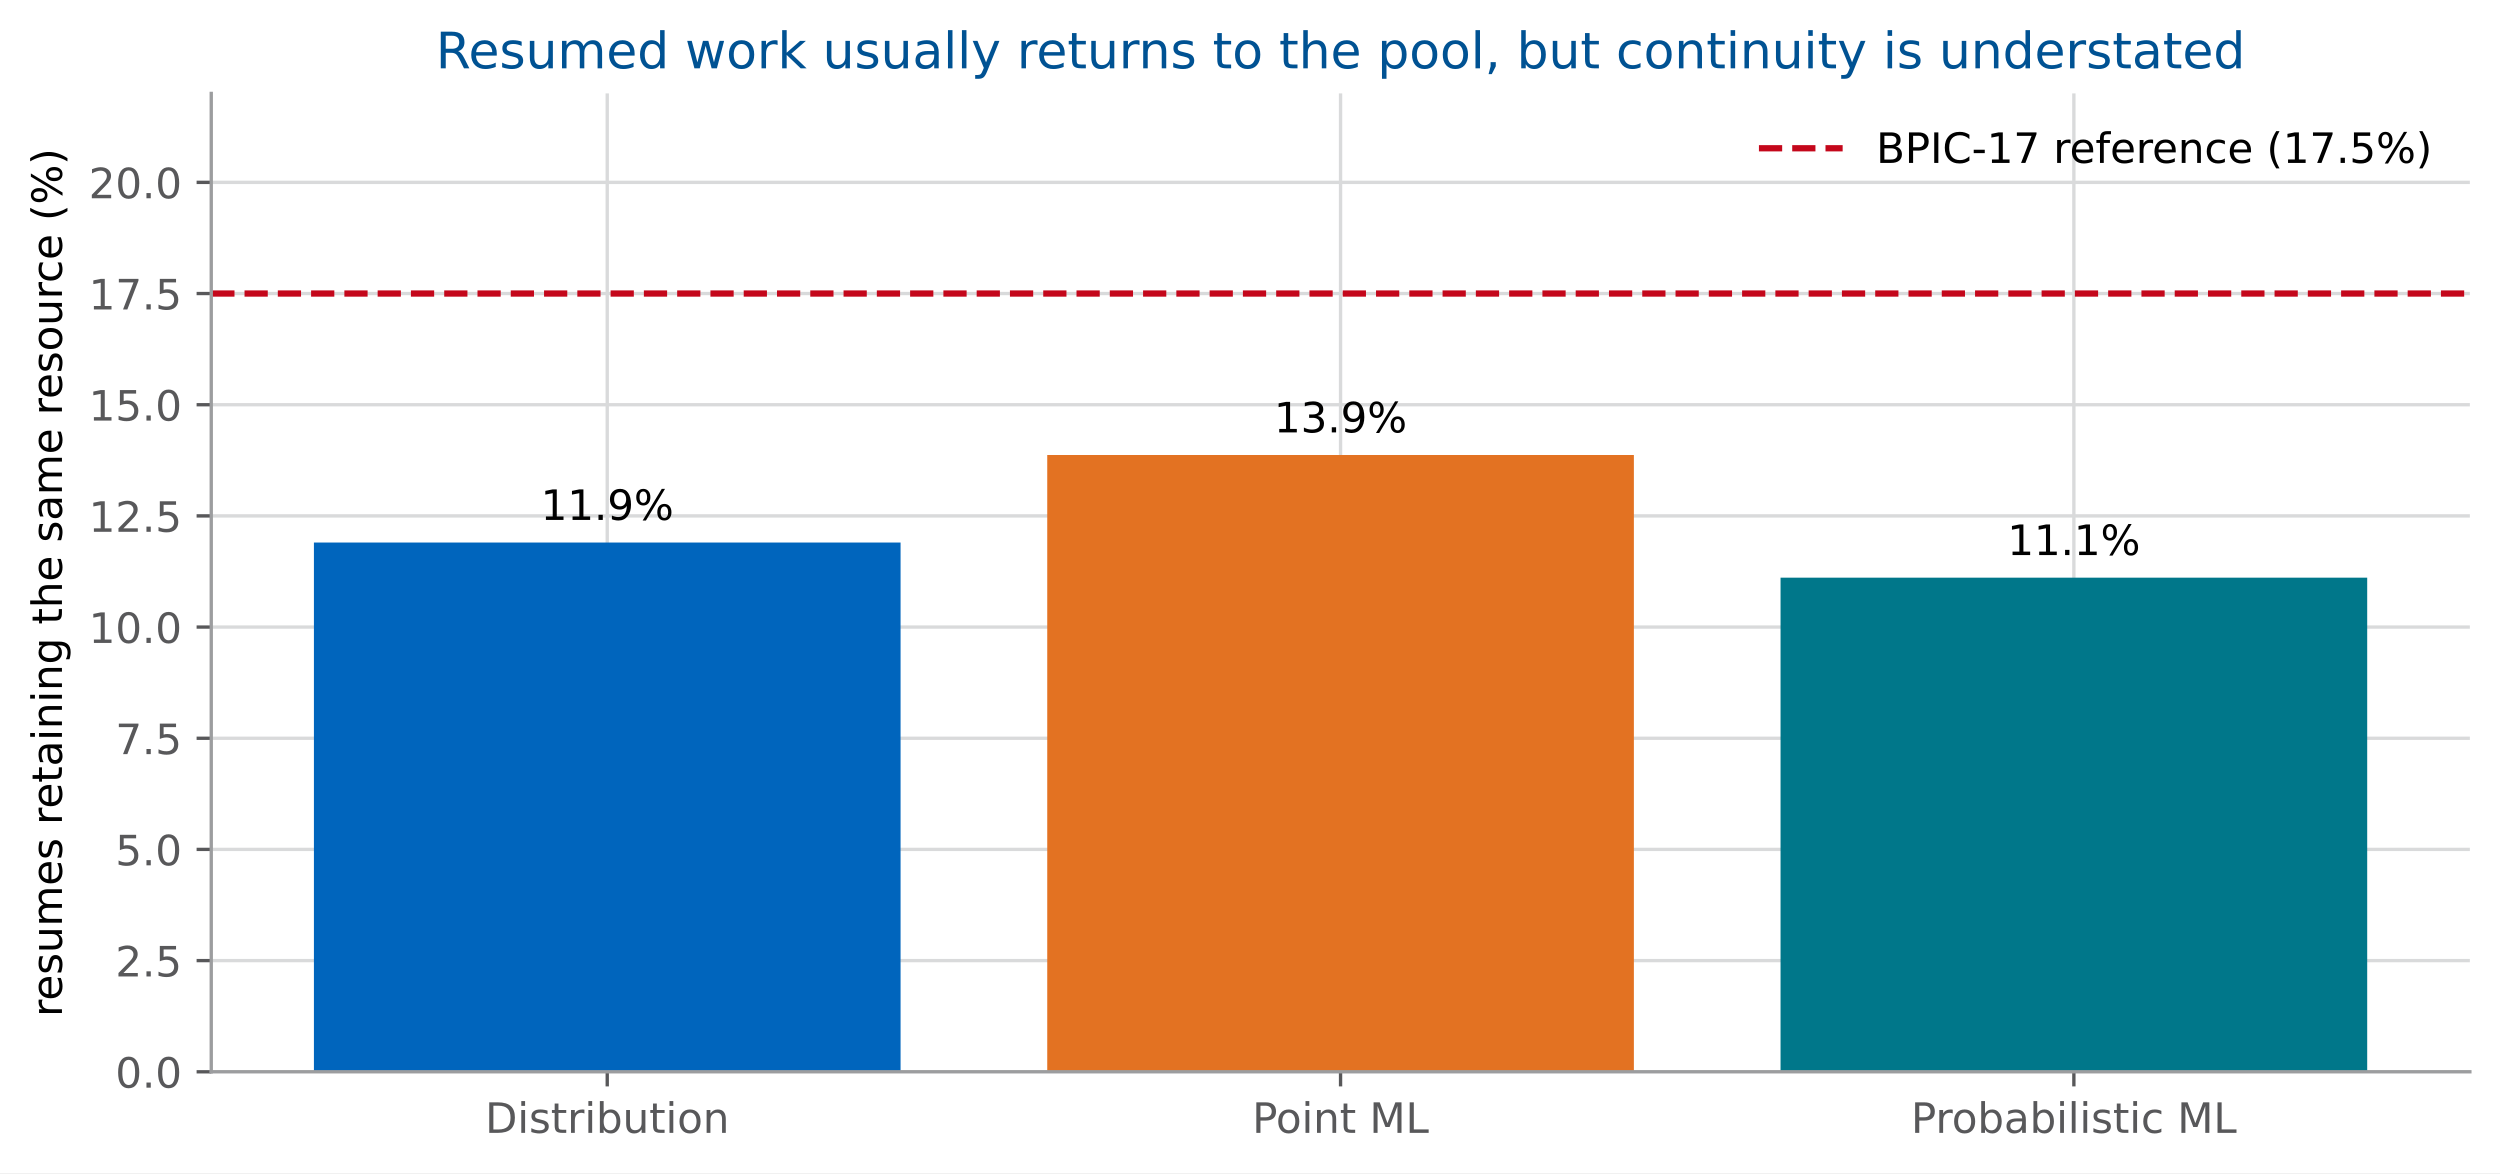
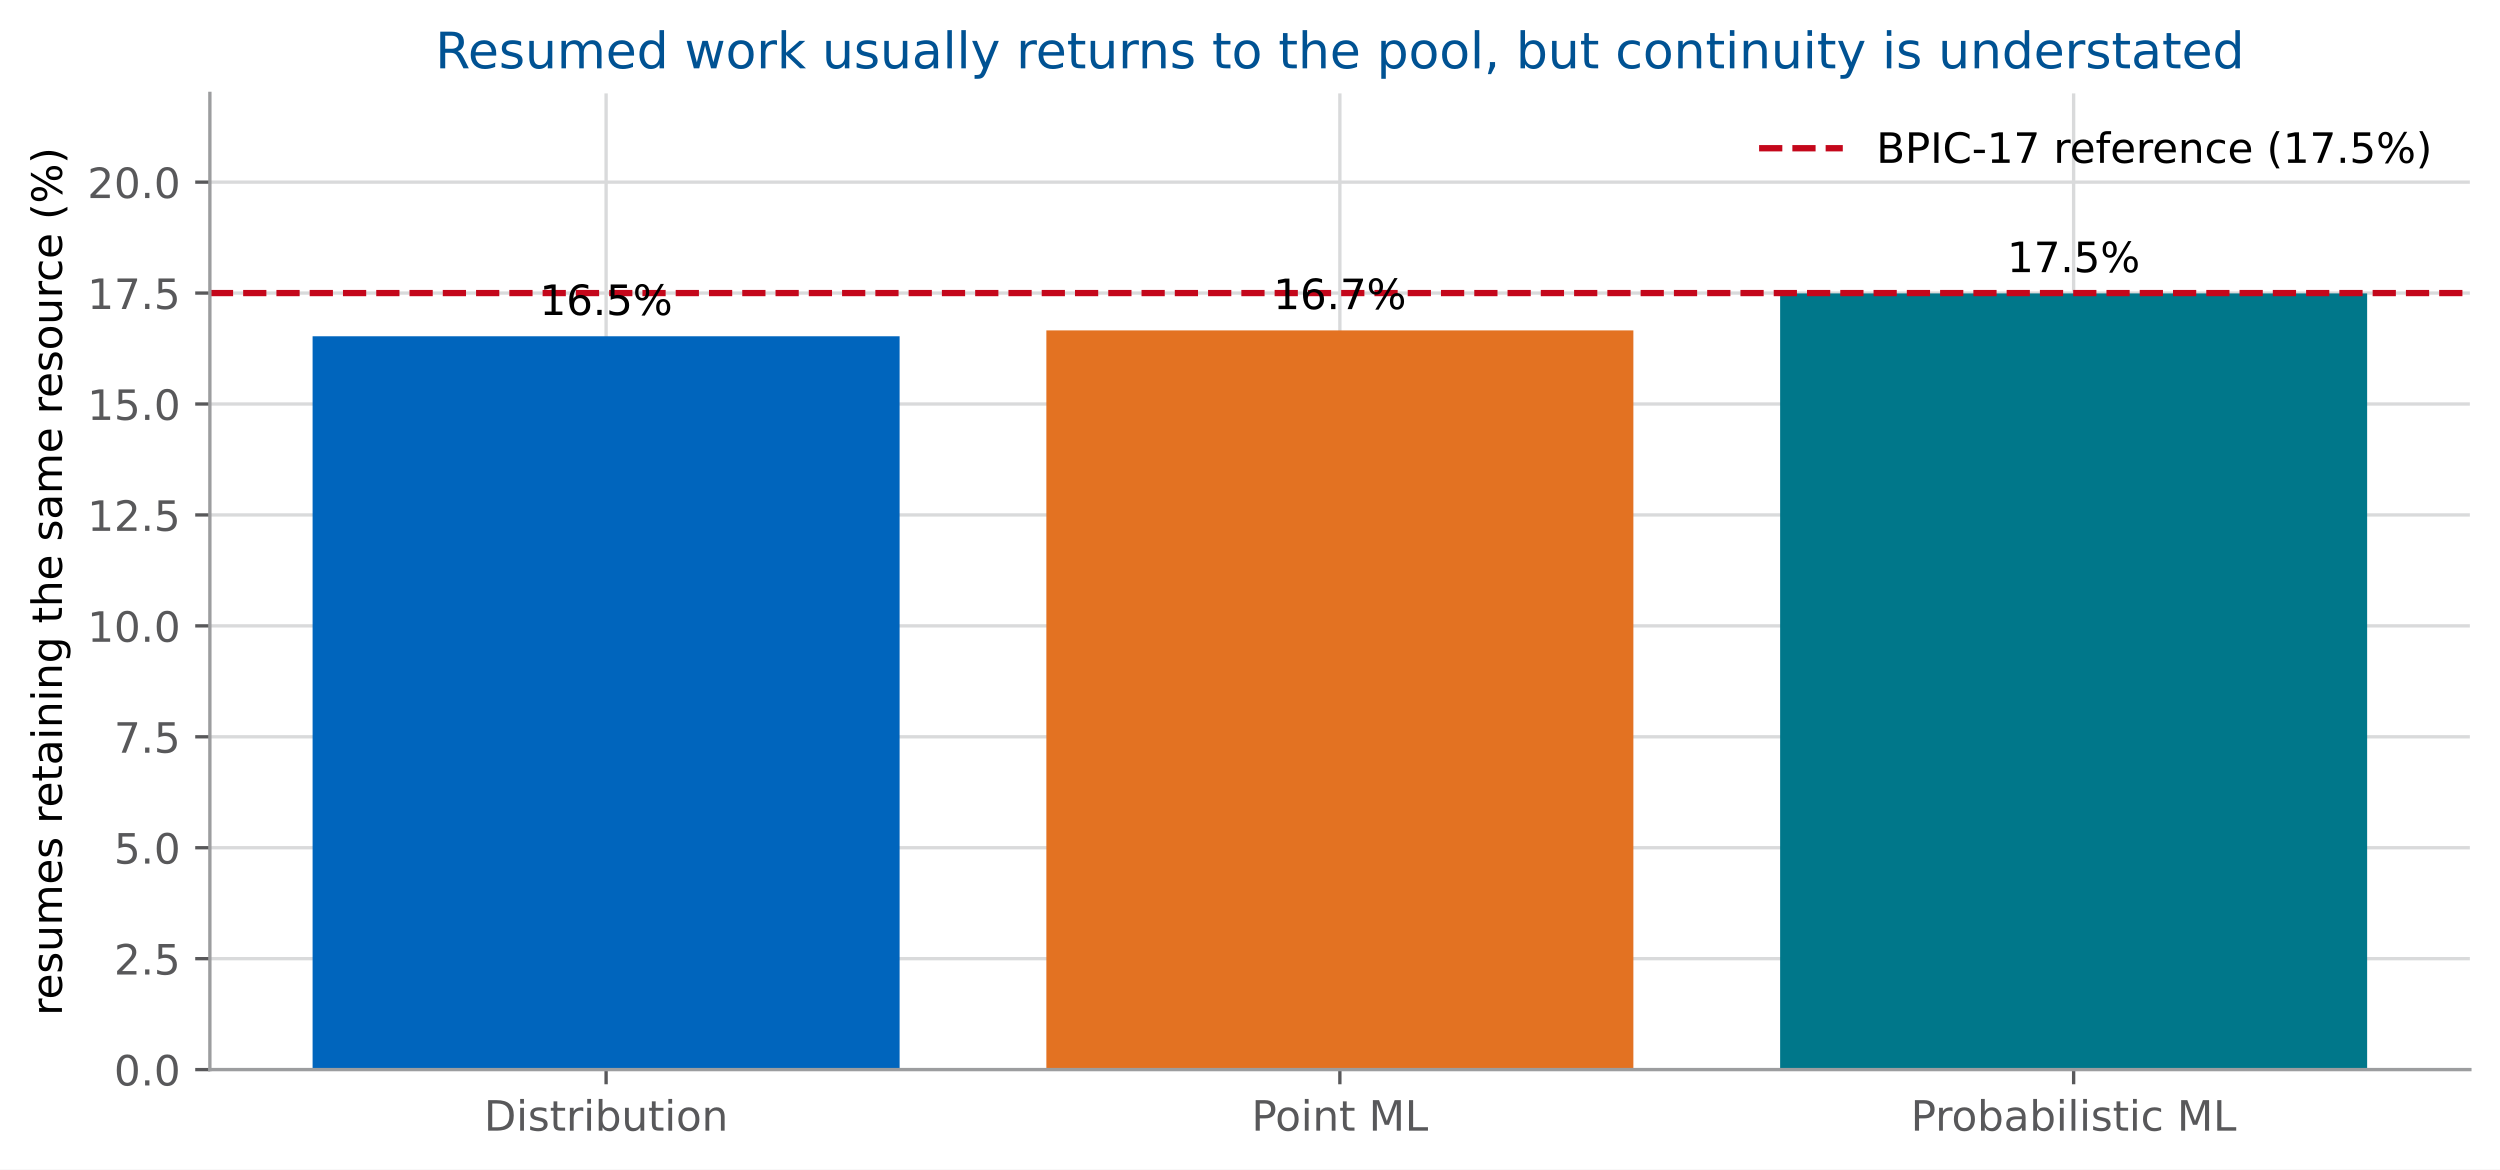
- <svg xmlns="http://www.w3.org/2000/svg" xmlns:xlink="http://www.w3.org/1999/xlink" width="597.224pt" height="280.237pt" viewBox="0 0 597.224 280.237" version="1.1">
+ <svg xmlns="http://www.w3.org/2000/svg" xmlns:xlink="http://www.w3.org/1999/xlink" width="597.324pt" height="279.436pt" viewBox="0 0 597.324 279.436" version="1.1">
  <defs>
    <style type="text/css">*{stroke-linejoin: round; stroke-linecap: butt}</style>
  </defs>
  <g id="figure_1">
    <g id="patch_1">
-       <path d="M 0 280.237  L 597.224 280.237  L 597.224 0  L 0 0  z " style="fill: #ffffff" />
+       <path d="M 0 279.436  L 597.324 279.436  L 597.324 0  L 0 0  z " style="fill: #ffffff" />
    </g>
    <g id="axes_1">
      <g id="patch_2">
-         <path d="M 50.466 256.036  L 590.024 256.036  L 590.024 22.318  L 50.466 22.318  z " style="fill: #ffffff" />
+         <path d="M 50.144 255.558  L 590.124 255.558  L 590.124 22.318  L 50.144 22.318  z " style="fill: #ffffff" />
      </g>
      <g id="matplotlib.axis_1">
        <g id="xtick_1">
          <g id="line2d_1">
-             <path d="M 145.064 256.036  L 145.064 22.318  " clip-path="url(#p28c51a195e)" style="fill: none; stroke: #d9dadb; stroke-width: 0.8; stroke-linecap: square" />
+             <path d="M 144.816 255.558  L 144.816 22.318  " clip-path="url(#pc9759fee38)" style="fill: none; stroke: #d9dadb; stroke-width: 0.8; stroke-linecap: square" />
          </g>
          <g id="line2d_2">
            <defs>
-               <path id="m5d6ca7f867" d="M 0 0  L 0 3.5  " style="stroke: #58585a; stroke-width: 0.8" />
+               <path id="m89aad08cc5" d="M 0 0  L 0 3.5  " style="stroke: #58585a; stroke-width: 0.8" />
            </defs>
            <g>
-               <use xlink:href="#m5d6ca7f867" x="145.064" y="256.036" style="fill: #58585a; stroke: #58585a; stroke-width: 0.8" />
+               <use xlink:href="#m89aad08cc5" x="144.816" y="255.558" style="fill: #58585a; stroke: #58585a; stroke-width: 0.8" />
            </g>
          </g>
          <g id="text_1">
-             <text style="font-size: 10px; font-family: 'DejaVu Sans', 'Bitstream Vera Sans', 'Computer Modern Sans Serif', 'Lucida Grande', 'Verdana', 'Geneva', 'Lucid', 'Arial', 'Helvetica', 'Avant Garde', sans-serif; text-anchor: middle; fill: #58585a" x="145.064" y="270.634" transform="rotate(-0 145.0642 270.6342)">Distribution</text>
+             <text style="font-size: 10px; font-family: 'DejaVu Sans', 'Bitstream Vera Sans', 'Computer Modern Sans Serif', 'Lucida Grande', 'Verdana', 'Geneva', 'Lucid', 'Arial', 'Helvetica', 'Avant Garde', sans-serif; text-anchor: middle; fill: #58585a" x="144.816" y="270.157" transform="rotate(-0 144.8156 270.1566)">Distribution</text>
          </g>
        </g>
        <g id="xtick_2">
          <g id="line2d_3">
-             <path d="M 320.245 256.036  L 320.245 22.318  " clip-path="url(#p28c51a195e)" style="fill: none; stroke: #d9dadb; stroke-width: 0.8; stroke-linecap: square" />
+             <path d="M 320.134 255.558  L 320.134 22.318  " clip-path="url(#pc9759fee38)" style="fill: none; stroke: #d9dadb; stroke-width: 0.8; stroke-linecap: square" />
          </g>
          <g id="line2d_4">
            <g>
-               <use xlink:href="#m5d6ca7f867" x="320.245" y="256.036" style="fill: #58585a; stroke: #58585a; stroke-width: 0.8" />
+               <use xlink:href="#m89aad08cc5" x="320.134" y="255.558" style="fill: #58585a; stroke: #58585a; stroke-width: 0.8" />
            </g>
          </g>
          <g id="text_2">
-             <text style="font-size: 10px; font-family: 'DejaVu Sans', 'Bitstream Vera Sans', 'Computer Modern Sans Serif', 'Lucida Grande', 'Verdana', 'Geneva', 'Lucid', 'Arial', 'Helvetica', 'Avant Garde', sans-serif; text-anchor: middle; fill: #58585a" x="320.245" y="270.634" transform="rotate(-0 320.2452 270.6342)">Point ML</text>
+             <text style="font-size: 10px; font-family: 'DejaVu Sans', 'Bitstream Vera Sans', 'Computer Modern Sans Serif', 'Lucida Grande', 'Verdana', 'Geneva', 'Lucid', 'Arial', 'Helvetica', 'Avant Garde', sans-serif; text-anchor: middle; fill: #58585a" x="320.134" y="270.157" transform="rotate(-0 320.1338 270.1566)">Point ML</text>
          </g>
        </g>
        <g id="xtick_3">
          <g id="line2d_5">
-             <path d="M 495.426 256.036  L 495.426 22.318  " clip-path="url(#p28c51a195e)" style="fill: none; stroke: #d9dadb; stroke-width: 0.8; stroke-linecap: square" />
+             <path d="M 495.452 255.558  L 495.452 22.318  " clip-path="url(#pc9759fee38)" style="fill: none; stroke: #d9dadb; stroke-width: 0.8; stroke-linecap: square" />
          </g>
          <g id="line2d_6">
            <g>
-               <use xlink:href="#m5d6ca7f867" x="495.426" y="256.036" style="fill: #58585a; stroke: #58585a; stroke-width: 0.8" />
+               <use xlink:href="#m89aad08cc5" x="495.452" y="255.558" style="fill: #58585a; stroke: #58585a; stroke-width: 0.8" />
            </g>
          </g>
          <g id="text_3">
-             <text style="font-size: 10px; font-family: 'DejaVu Sans', 'Bitstream Vera Sans', 'Computer Modern Sans Serif', 'Lucida Grande', 'Verdana', 'Geneva', 'Lucid', 'Arial', 'Helvetica', 'Avant Garde', sans-serif; text-anchor: middle; fill: #58585a" x="495.426" y="270.634" transform="rotate(-0 495.4263 270.6342)">Probabilistic ML</text>
+             <text style="font-size: 10px; font-family: 'DejaVu Sans', 'Bitstream Vera Sans', 'Computer Modern Sans Serif', 'Lucida Grande', 'Verdana', 'Geneva', 'Lucid', 'Arial', 'Helvetica', 'Avant Garde', sans-serif; text-anchor: middle; fill: #58585a" x="495.452" y="270.157" transform="rotate(-0 495.4519 270.1566)">Probabilistic ML</text>
          </g>
        </g>
      </g>
      <g id="matplotlib.axis_2">
        <g id="ytick_1">
          <g id="line2d_7">
-             <path d="M 50.466 256.036  L 590.024 256.036  " clip-path="url(#p28c51a195e)" style="fill: none; stroke: #d9dadb; stroke-width: 0.8; stroke-linecap: square" />
+             <path d="M 50.144 255.558  L 590.124 255.558  " clip-path="url(#pc9759fee38)" style="fill: none; stroke: #d9dadb; stroke-width: 0.8; stroke-linecap: square" />
          </g>
          <g id="line2d_8">
            <defs>
-               <path id="mbabda237f1" d="M 0 0  L -3.5 0  " style="stroke: #58585a; stroke-width: 0.8" />
+               <path id="mba1f38e795" d="M 0 0  L -3.5 0  " style="stroke: #58585a; stroke-width: 0.8" />
            </defs>
            <g>
-               <use xlink:href="#mbabda237f1" x="50.466" y="256.036" style="fill: #58585a; stroke: #58585a; stroke-width: 0.8" />
+               <use xlink:href="#mba1f38e795" x="50.144" y="255.558" style="fill: #58585a; stroke: #58585a; stroke-width: 0.8" />
            </g>
          </g>
          <g id="text_4">
-             <text style="font-size: 10px; font-family: 'DejaVu Sans', 'Bitstream Vera Sans', 'Computer Modern Sans Serif', 'Lucida Grande', 'Verdana', 'Geneva', 'Lucid', 'Arial', 'Helvetica', 'Avant Garde', sans-serif; text-anchor: end; fill: #58585a" x="43.466" y="259.835" transform="rotate(-0 43.46641 259.8346)">0.0</text>
+             <text style="font-size: 10px; font-family: 'DejaVu Sans', 'Bitstream Vera Sans', 'Computer Modern Sans Serif', 'Lucida Grande', 'Verdana', 'Geneva', 'Lucid', 'Arial', 'Helvetica', 'Avant Garde', sans-serif; text-anchor: end; fill: #58585a" x="43.144" y="259.357" transform="rotate(-0 43.14375 259.3573)">0.0</text>
          </g>
        </g>
        <g id="ytick_2">
          <g id="line2d_9">
-             <path d="M 50.466 229.477  L 590.024 229.477  " clip-path="url(#p28c51a195e)" style="fill: none; stroke: #d9dadb; stroke-width: 0.8; stroke-linecap: square" />
+             <path d="M 50.144 229.054  L 590.124 229.054  " clip-path="url(#pc9759fee38)" style="fill: none; stroke: #d9dadb; stroke-width: 0.8; stroke-linecap: square" />
          </g>
          <g id="line2d_10">
            <g>
-               <use xlink:href="#mbabda237f1" x="50.466" y="229.477" style="fill: #58585a; stroke: #58585a; stroke-width: 0.8" />
+               <use xlink:href="#mba1f38e795" x="50.144" y="229.054" style="fill: #58585a; stroke: #58585a; stroke-width: 0.8" />
            </g>
          </g>
          <g id="text_5">
-             <text style="font-size: 10px; font-family: 'DejaVu Sans', 'Bitstream Vera Sans', 'Computer Modern Sans Serif', 'Lucida Grande', 'Verdana', 'Geneva', 'Lucid', 'Arial', 'Helvetica', 'Avant Garde', sans-serif; text-anchor: end; fill: #58585a" x="43.466" y="233.276" transform="rotate(-0 43.46641 233.2758)">2.5</text>
+             <text style="font-size: 10px; font-family: 'DejaVu Sans', 'Bitstream Vera Sans', 'Computer Modern Sans Serif', 'Lucida Grande', 'Verdana', 'Geneva', 'Lucid', 'Arial', 'Helvetica', 'Avant Garde', sans-serif; text-anchor: end; fill: #58585a" x="43.144" y="232.853" transform="rotate(-0 43.14375 232.8528)">2.5</text>
          </g>
        </g>
        <g id="ytick_3">
          <g id="line2d_11">
-             <path d="M 50.466 202.918  L 590.024 202.918  " clip-path="url(#p28c51a195e)" style="fill: none; stroke: #d9dadb; stroke-width: 0.8; stroke-linecap: square" />
+             <path d="M 50.144 202.549  L 590.124 202.549  " clip-path="url(#pc9759fee38)" style="fill: none; stroke: #d9dadb; stroke-width: 0.8; stroke-linecap: square" />
          </g>
          <g id="line2d_12">
            <g>
-               <use xlink:href="#mbabda237f1" x="50.466" y="202.918" style="fill: #58585a; stroke: #58585a; stroke-width: 0.8" />
+               <use xlink:href="#mba1f38e795" x="50.144" y="202.549" style="fill: #58585a; stroke: #58585a; stroke-width: 0.8" />
            </g>
          </g>
          <g id="text_6">
-             <text style="font-size: 10px; font-family: 'DejaVu Sans', 'Bitstream Vera Sans', 'Computer Modern Sans Serif', 'Lucida Grande', 'Verdana', 'Geneva', 'Lucid', 'Arial', 'Helvetica', 'Avant Garde', sans-serif; text-anchor: end; fill: #58585a" x="43.466" y="206.717" transform="rotate(-0 43.46641 206.717)">5.0</text>
+             <text style="font-size: 10px; font-family: 'DejaVu Sans', 'Bitstream Vera Sans', 'Computer Modern Sans Serif', 'Lucida Grande', 'Verdana', 'Geneva', 'Lucid', 'Arial', 'Helvetica', 'Avant Garde', sans-serif; text-anchor: end; fill: #58585a" x="43.144" y="206.348" transform="rotate(-0 43.14375 206.3483)">5.0</text>
          </g>
        </g>
        <g id="ytick_4">
          <g id="line2d_13">
-             <path d="M 50.466 176.359  L 590.024 176.359  " clip-path="url(#p28c51a195e)" style="fill: none; stroke: #d9dadb; stroke-width: 0.8; stroke-linecap: square" />
+             <path d="M 50.144 176.044  L 590.124 176.044  " clip-path="url(#pc9759fee38)" style="fill: none; stroke: #d9dadb; stroke-width: 0.8; stroke-linecap: square" />
          </g>
          <g id="line2d_14">
            <g>
-               <use xlink:href="#mbabda237f1" x="50.466" y="176.359" style="fill: #58585a; stroke: #58585a; stroke-width: 0.8" />
+               <use xlink:href="#mba1f38e795" x="50.144" y="176.044" style="fill: #58585a; stroke: #58585a; stroke-width: 0.8" />
            </g>
          </g>
          <g id="text_7">
-             <text style="font-size: 10px; font-family: 'DejaVu Sans', 'Bitstream Vera Sans', 'Computer Modern Sans Serif', 'Lucida Grande', 'Verdana', 'Geneva', 'Lucid', 'Arial', 'Helvetica', 'Avant Garde', sans-serif; text-anchor: end; fill: #58585a" x="43.466" y="180.158" transform="rotate(-0 43.46641 180.1581)">7.5</text>
+             <text style="font-size: 10px; font-family: 'DejaVu Sans', 'Bitstream Vera Sans', 'Computer Modern Sans Serif', 'Lucida Grande', 'Verdana', 'Geneva', 'Lucid', 'Arial', 'Helvetica', 'Avant Garde', sans-serif; text-anchor: end; fill: #58585a" x="43.144" y="179.844" transform="rotate(-0 43.14375 179.8437)">7.5</text>
          </g>
        </g>
        <g id="ytick_5">
          <g id="line2d_15">
-             <path d="M 50.466 149.8  L 590.024 149.8  " clip-path="url(#p28c51a195e)" style="fill: none; stroke: #d9dadb; stroke-width: 0.8; stroke-linecap: square" />
+             <path d="M 50.144 149.54  L 590.124 149.54  " clip-path="url(#pc9759fee38)" style="fill: none; stroke: #d9dadb; stroke-width: 0.8; stroke-linecap: square" />
          </g>
          <g id="line2d_16">
            <g>
-               <use xlink:href="#mbabda237f1" x="50.466" y="149.8" style="fill: #58585a; stroke: #58585a; stroke-width: 0.8" />
+               <use xlink:href="#mba1f38e795" x="50.144" y="149.54" style="fill: #58585a; stroke: #58585a; stroke-width: 0.8" />
            </g>
          </g>
          <g id="text_8">
-             <text style="font-size: 10px; font-family: 'DejaVu Sans', 'Bitstream Vera Sans', 'Computer Modern Sans Serif', 'Lucida Grande', 'Verdana', 'Geneva', 'Lucid', 'Arial', 'Helvetica', 'Avant Garde', sans-serif; text-anchor: end; fill: #58585a" x="43.466" y="153.599" transform="rotate(-0 43.46641 153.5993)">10.0</text>
+             <text style="font-size: 10px; font-family: 'DejaVu Sans', 'Bitstream Vera Sans', 'Computer Modern Sans Serif', 'Lucida Grande', 'Verdana', 'Geneva', 'Lucid', 'Arial', 'Helvetica', 'Avant Garde', sans-serif; text-anchor: end; fill: #58585a" x="43.144" y="153.339" transform="rotate(-0 43.14375 153.3392)">10.0</text>
          </g>
        </g>
        <g id="ytick_6">
          <g id="line2d_17">
-             <path d="M 50.466 123.242  L 590.024 123.242  " clip-path="url(#p28c51a195e)" style="fill: none; stroke: #d9dadb; stroke-width: 0.8; stroke-linecap: square" />
+             <path d="M 50.144 123.035  L 590.124 123.035  " clip-path="url(#pc9759fee38)" style="fill: none; stroke: #d9dadb; stroke-width: 0.8; stroke-linecap: square" />
          </g>
          <g id="line2d_18">
            <g>
-               <use xlink:href="#mbabda237f1" x="50.466" y="123.242" style="fill: #58585a; stroke: #58585a; stroke-width: 0.8" />
+               <use xlink:href="#mba1f38e795" x="50.144" y="123.035" style="fill: #58585a; stroke: #58585a; stroke-width: 0.8" />
            </g>
          </g>
          <g id="text_9">
-             <text style="font-size: 10px; font-family: 'DejaVu Sans', 'Bitstream Vera Sans', 'Computer Modern Sans Serif', 'Lucida Grande', 'Verdana', 'Geneva', 'Lucid', 'Arial', 'Helvetica', 'Avant Garde', sans-serif; text-anchor: end; fill: #58585a" x="43.466" y="127.04" transform="rotate(-0 43.46641 127.0405)">12.5</text>
+             <text style="font-size: 10px; font-family: 'DejaVu Sans', 'Bitstream Vera Sans', 'Computer Modern Sans Serif', 'Lucida Grande', 'Verdana', 'Geneva', 'Lucid', 'Arial', 'Helvetica', 'Avant Garde', sans-serif; text-anchor: end; fill: #58585a" x="43.144" y="126.835" transform="rotate(-0 43.14375 126.8346)">12.5</text>
          </g>
        </g>
        <g id="ytick_7">
          <g id="line2d_19">
-             <path d="M 50.466 96.683  L 590.024 96.683  " clip-path="url(#p28c51a195e)" style="fill: none; stroke: #d9dadb; stroke-width: 0.8; stroke-linecap: square" />
+             <path d="M 50.144 96.531  L 590.124 96.531  " clip-path="url(#pc9759fee38)" style="fill: none; stroke: #d9dadb; stroke-width: 0.8; stroke-linecap: square" />
          </g>
          <g id="line2d_20">
            <g>
-               <use xlink:href="#mbabda237f1" x="50.466" y="96.683" style="fill: #58585a; stroke: #58585a; stroke-width: 0.8" />
+               <use xlink:href="#mba1f38e795" x="50.144" y="96.531" style="fill: #58585a; stroke: #58585a; stroke-width: 0.8" />
            </g>
          </g>
          <g id="text_10">
-             <text style="font-size: 10px; font-family: 'DejaVu Sans', 'Bitstream Vera Sans', 'Computer Modern Sans Serif', 'Lucida Grande', 'Verdana', 'Geneva', 'Lucid', 'Arial', 'Helvetica', 'Avant Garde', sans-serif; text-anchor: end; fill: #58585a" x="43.466" y="100.482" transform="rotate(-0 43.46641 100.4817)">15.0</text>
+             <text style="font-size: 10px; font-family: 'DejaVu Sans', 'Bitstream Vera Sans', 'Computer Modern Sans Serif', 'Lucida Grande', 'Verdana', 'Geneva', 'Lucid', 'Arial', 'Helvetica', 'Avant Garde', sans-serif; text-anchor: end; fill: #58585a" x="43.144" y="100.33" transform="rotate(-0 43.14375 100.3301)">15.0</text>
          </g>
        </g>
        <g id="ytick_8">
          <g id="line2d_21">
-             <path d="M 50.466 70.124  L 590.024 70.124  " clip-path="url(#p28c51a195e)" style="fill: none; stroke: #d9dadb; stroke-width: 0.8; stroke-linecap: square" />
+             <path d="M 50.144 70.026  L 590.124 70.026  " clip-path="url(#pc9759fee38)" style="fill: none; stroke: #d9dadb; stroke-width: 0.8; stroke-linecap: square" />
          </g>
          <g id="line2d_22">
            <g>
-               <use xlink:href="#mbabda237f1" x="50.466" y="70.124" style="fill: #58585a; stroke: #58585a; stroke-width: 0.8" />
+               <use xlink:href="#mba1f38e795" x="50.144" y="70.026" style="fill: #58585a; stroke: #58585a; stroke-width: 0.8" />
            </g>
          </g>
          <g id="text_11">
-             <text style="font-size: 10px; font-family: 'DejaVu Sans', 'Bitstream Vera Sans', 'Computer Modern Sans Serif', 'Lucida Grande', 'Verdana', 'Geneva', 'Lucid', 'Arial', 'Helvetica', 'Avant Garde', sans-serif; text-anchor: end; fill: #58585a" x="43.466" y="73.923" transform="rotate(-0 43.46641 73.92284)">17.5</text>
+             <text style="font-size: 10px; font-family: 'DejaVu Sans', 'Bitstream Vera Sans', 'Computer Modern Sans Serif', 'Lucida Grande', 'Verdana', 'Geneva', 'Lucid', 'Arial', 'Helvetica', 'Avant Garde', sans-serif; text-anchor: end; fill: #58585a" x="43.144" y="73.826" transform="rotate(-0 43.14375 73.82553)">17.5</text>
          </g>
        </g>
        <g id="ytick_9">
          <g id="line2d_23">
-             <path d="M 50.466 43.565  L 590.024 43.565  " clip-path="url(#p28c51a195e)" style="fill: none; stroke: #d9dadb; stroke-width: 0.8; stroke-linecap: square" />
+             <path d="M 50.144 43.522  L 590.124 43.522  " clip-path="url(#pc9759fee38)" style="fill: none; stroke: #d9dadb; stroke-width: 0.8; stroke-linecap: square" />
          </g>
          <g id="line2d_24">
            <g>
-               <use xlink:href="#mbabda237f1" x="50.466" y="43.565" style="fill: #58585a; stroke: #58585a; stroke-width: 0.8" />
+               <use xlink:href="#mba1f38e795" x="50.144" y="43.522" style="fill: #58585a; stroke: #58585a; stroke-width: 0.8" />
            </g>
          </g>
          <g id="text_12">
-             <text style="font-size: 10px; font-family: 'DejaVu Sans', 'Bitstream Vera Sans', 'Computer Modern Sans Serif', 'Lucida Grande', 'Verdana', 'Geneva', 'Lucid', 'Arial', 'Helvetica', 'Avant Garde', sans-serif; text-anchor: end; fill: #58585a" x="43.466" y="47.364" transform="rotate(-0 43.46641 47.36401)">20.0</text>
+             <text style="font-size: 10px; font-family: 'DejaVu Sans', 'Bitstream Vera Sans', 'Computer Modern Sans Serif', 'Lucida Grande', 'Verdana', 'Geneva', 'Lucid', 'Arial', 'Helvetica', 'Avant Garde', sans-serif; text-anchor: end; fill: #58585a" x="43.144" y="47.321" transform="rotate(-0 43.14375 47.32098)">20.0</text>
          </g>
        </g>
        <g id="text_13">
-           <text style="font-size: 10px; font-family: 'DejaVu Sans', 'Bitstream Vera Sans', 'Computer Modern Sans Serif', 'Lucida Grande', 'Verdana', 'Geneva', 'Lucid', 'Arial', 'Helvetica', 'Avant Garde', sans-serif; text-anchor: middle" x="14.798" y="139.177" transform="rotate(-90 14.79844 139.177)">resumes retaining the same resource (%)</text>
+           <text style="font-size: 10px; font-family: 'DejaVu Sans', 'Bitstream Vera Sans', 'Computer Modern Sans Serif', 'Lucida Grande', 'Verdana', 'Geneva', 'Lucid', 'Arial', 'Helvetica', 'Avant Garde', sans-serif; text-anchor: middle" x="14.798" y="138.938" transform="rotate(-90 14.79844 138.9381)">resumes retaining the same resource (%)</text>
        </g>
      </g>
      <g id="patch_3">
-         <path d="M 74.992 256.036  L 215.137 256.036  L 215.137 129.611  L 74.992 129.611  z " clip-path="url(#p28c51a195e)" style="fill: #0065bd" />
+         <path d="M 74.688 255.558  L 214.943 255.558  L 214.943 80.349  L 74.688 80.349  z " clip-path="url(#pc9759fee38)" style="fill: #0065bd" />
      </g>
      <g id="patch_4">
-         <path d="M 250.173 256.036  L 390.318 256.036  L 390.318 108.702  L 250.173 108.702  z " clip-path="url(#p28c51a195e)" style="fill: #e37222" />
+         <path d="M 250.006 255.558  L 390.261 255.558  L 390.261 78.938  L 250.006 78.938  z " clip-path="url(#pc9759fee38)" style="fill: #e37222" />
      </g>
      <g id="patch_5">
-         <path d="M 425.354 256.036  L 565.499 256.036  L 565.499 137.997  L 425.354 137.997  z " clip-path="url(#p28c51a195e)" style="fill: #00778a" />
+         <path d="M 425.325 255.558  L 565.579 255.558  L 565.579 70.108  L 425.325 70.108  z " clip-path="url(#pc9759fee38)" style="fill: #00778a" />
      </g>
      <g id="line2d_25">
-         <path d="M 50.466 70.124  L 590.024 70.124  " clip-path="url(#p28c51a195e)" style="fill: none; stroke-dasharray: 5.55,2.4; stroke-dashoffset: 0; stroke: #c4071b; stroke-width: 1.5" />
+         <path d="M 50.144 70.026  L 590.124 70.026  " clip-path="url(#pc9759fee38)" style="fill: none; stroke-dasharray: 5.55,2.4; stroke-dashoffset: 0; stroke: #c4071b; stroke-width: 1.5" />
      </g>
      <g id="patch_6">
-         <path d="M 50.466 256.036  L 50.466 22.318  " style="fill: none; stroke: #9c9d9f; stroke-width: 0.8; stroke-linejoin: miter; stroke-linecap: square" />
+         <path d="M 50.144 255.558  L 50.144 22.318  " style="fill: none; stroke: #9c9d9f; stroke-width: 0.8; stroke-linejoin: miter; stroke-linecap: square" />
      </g>
      <g id="patch_7">
-         <path d="M 50.466 256.036  L 590.024 256.036  " style="fill: none; stroke: #9c9d9f; stroke-width: 0.8; stroke-linejoin: miter; stroke-linecap: square" />
+         <path d="M 50.144 255.558  L 590.124 255.558  " style="fill: none; stroke: #9c9d9f; stroke-width: 0.8; stroke-linejoin: miter; stroke-linecap: square" />
      </g>
      <g id="text_14">
-         <text style="font-size: 10px; font-family: 'DejaVu Sans', 'Bitstream Vera Sans', 'Computer Modern Sans Serif', 'Lucida Grande', 'Verdana', 'Geneva', 'Lucid', 'Arial', 'Helvetica', 'Avant Garde', sans-serif; text-anchor: middle" x="145.064" y="124.209" transform="rotate(-0 145.0642 124.2086)">11.9%</text>
+         <text style="font-size: 10px; font-family: 'DejaVu Sans', 'Bitstream Vera Sans', 'Computer Modern Sans Serif', 'Lucida Grande', 'Verdana', 'Geneva', 'Lucid', 'Arial', 'Helvetica', 'Avant Garde', sans-serif; text-anchor: middle" x="144.816" y="75.269" transform="rotate(-0 144.8156 75.26895)">16.5%</text>
      </g>
      <g id="text_15">
-         <text style="font-size: 10px; font-family: 'DejaVu Sans', 'Bitstream Vera Sans', 'Computer Modern Sans Serif', 'Lucida Grande', 'Verdana', 'Geneva', 'Lucid', 'Arial', 'Helvetica', 'Avant Garde', sans-serif; text-anchor: middle" x="320.245" y="103.3" transform="rotate(-0 320.2452 103.2998)">13.9%</text>
+         <text style="font-size: 10px; font-family: 'DejaVu Sans', 'Bitstream Vera Sans', 'Computer Modern Sans Serif', 'Lucida Grande', 'Verdana', 'Geneva', 'Lucid', 'Arial', 'Helvetica', 'Avant Garde', sans-serif; text-anchor: middle" x="320.134" y="73.858" transform="rotate(-0 320.1338 73.85793)">16.7%</text>
      </g>
      <g id="text_16">
-         <text style="font-size: 10px; font-family: 'DejaVu Sans', 'Bitstream Vera Sans', 'Computer Modern Sans Serif', 'Lucida Grande', 'Verdana', 'Geneva', 'Lucid', 'Arial', 'Helvetica', 'Avant Garde', sans-serif; text-anchor: middle" x="495.426" y="132.594" transform="rotate(-0 495.4263 132.5942)">11.1%</text>
+         <text style="font-size: 10px; font-family: 'DejaVu Sans', 'Bitstream Vera Sans', 'Computer Modern Sans Serif', 'Lucida Grande', 'Verdana', 'Geneva', 'Lucid', 'Arial', 'Helvetica', 'Avant Garde', sans-serif; text-anchor: middle" x="495.452" y="65.028" transform="rotate(-0 495.4519 65.02796)">17.5%</text>
      </g>
      <g id="text_17">
-         <text style="font-size: 12px; font-family: 'DejaVu Sans', 'Bitstream Vera Sans', 'Computer Modern Sans Serif', 'Lucida Grande', 'Verdana', 'Geneva', 'Lucid', 'Arial', 'Helvetica', 'Avant Garde', sans-serif; text-anchor: middle; fill: #005293" x="320.245" y="16.318" transform="rotate(-0 320.2452 16.31812)">Resumed work usually returns to the pool, but continuity is understated</text>
+         <text style="font-size: 12px; font-family: 'DejaVu Sans', 'Bitstream Vera Sans', 'Computer Modern Sans Serif', 'Lucida Grande', 'Verdana', 'Geneva', 'Lucid', 'Arial', 'Helvetica', 'Avant Garde', sans-serif; text-anchor: middle; fill: #005293" x="320.134" y="16.318" transform="rotate(-0 320.1338 16.31812)">Resumed work usually returns to the pool, but continuity is understated</text>
      </g>
      <g id="legend_1">
        <g id="line2d_26">
-           <path d="M 420.191 35.417  L 430.191 35.417  L 440.191 35.417  " style="fill: none; stroke-dasharray: 5.55,2.4; stroke-dashoffset: 0; stroke: #c4071b; stroke-width: 1.5" />
+           <path d="M 420.3 35.417  L 430.3 35.417  L 440.3 35.417  " style="fill: none; stroke-dasharray: 5.55,2.4; stroke-dashoffset: 0; stroke: #c4071b; stroke-width: 1.5" />
        </g>
        <g id="text_18">
-           <text style="font-size: 10px; font-family: 'DejaVu Sans', 'Bitstream Vera Sans', 'Computer Modern Sans Serif', 'Lucida Grande', 'Verdana', 'Geneva', 'Lucid', 'Arial', 'Helvetica', 'Avant Garde', sans-serif; text-anchor: start" x="448.191" y="38.917" transform="rotate(-0 448.1913 38.91656)">BPIC-17 reference (17.5%)</text>
+           <text style="font-size: 10px; font-family: 'DejaVu Sans', 'Bitstream Vera Sans', 'Computer Modern Sans Serif', 'Lucida Grande', 'Verdana', 'Geneva', 'Lucid', 'Arial', 'Helvetica', 'Avant Garde', sans-serif; text-anchor: start" x="448.3" y="38.917" transform="rotate(-0 448.3003 38.91656)">BPIC-17 reference (17.5%)</text>
        </g>
      </g>
    </g>
  </g>
  <defs>
-     <clipPath id="p28c51a195e">
-       <rect x="50.466" y="22.318" width="539.558" height="233.718" />
+     <clipPath id="pc9759fee38">
+       <rect x="50.144" y="22.318" width="539.98" height="233.24" />
    </clipPath>
  </defs>
</svg>
